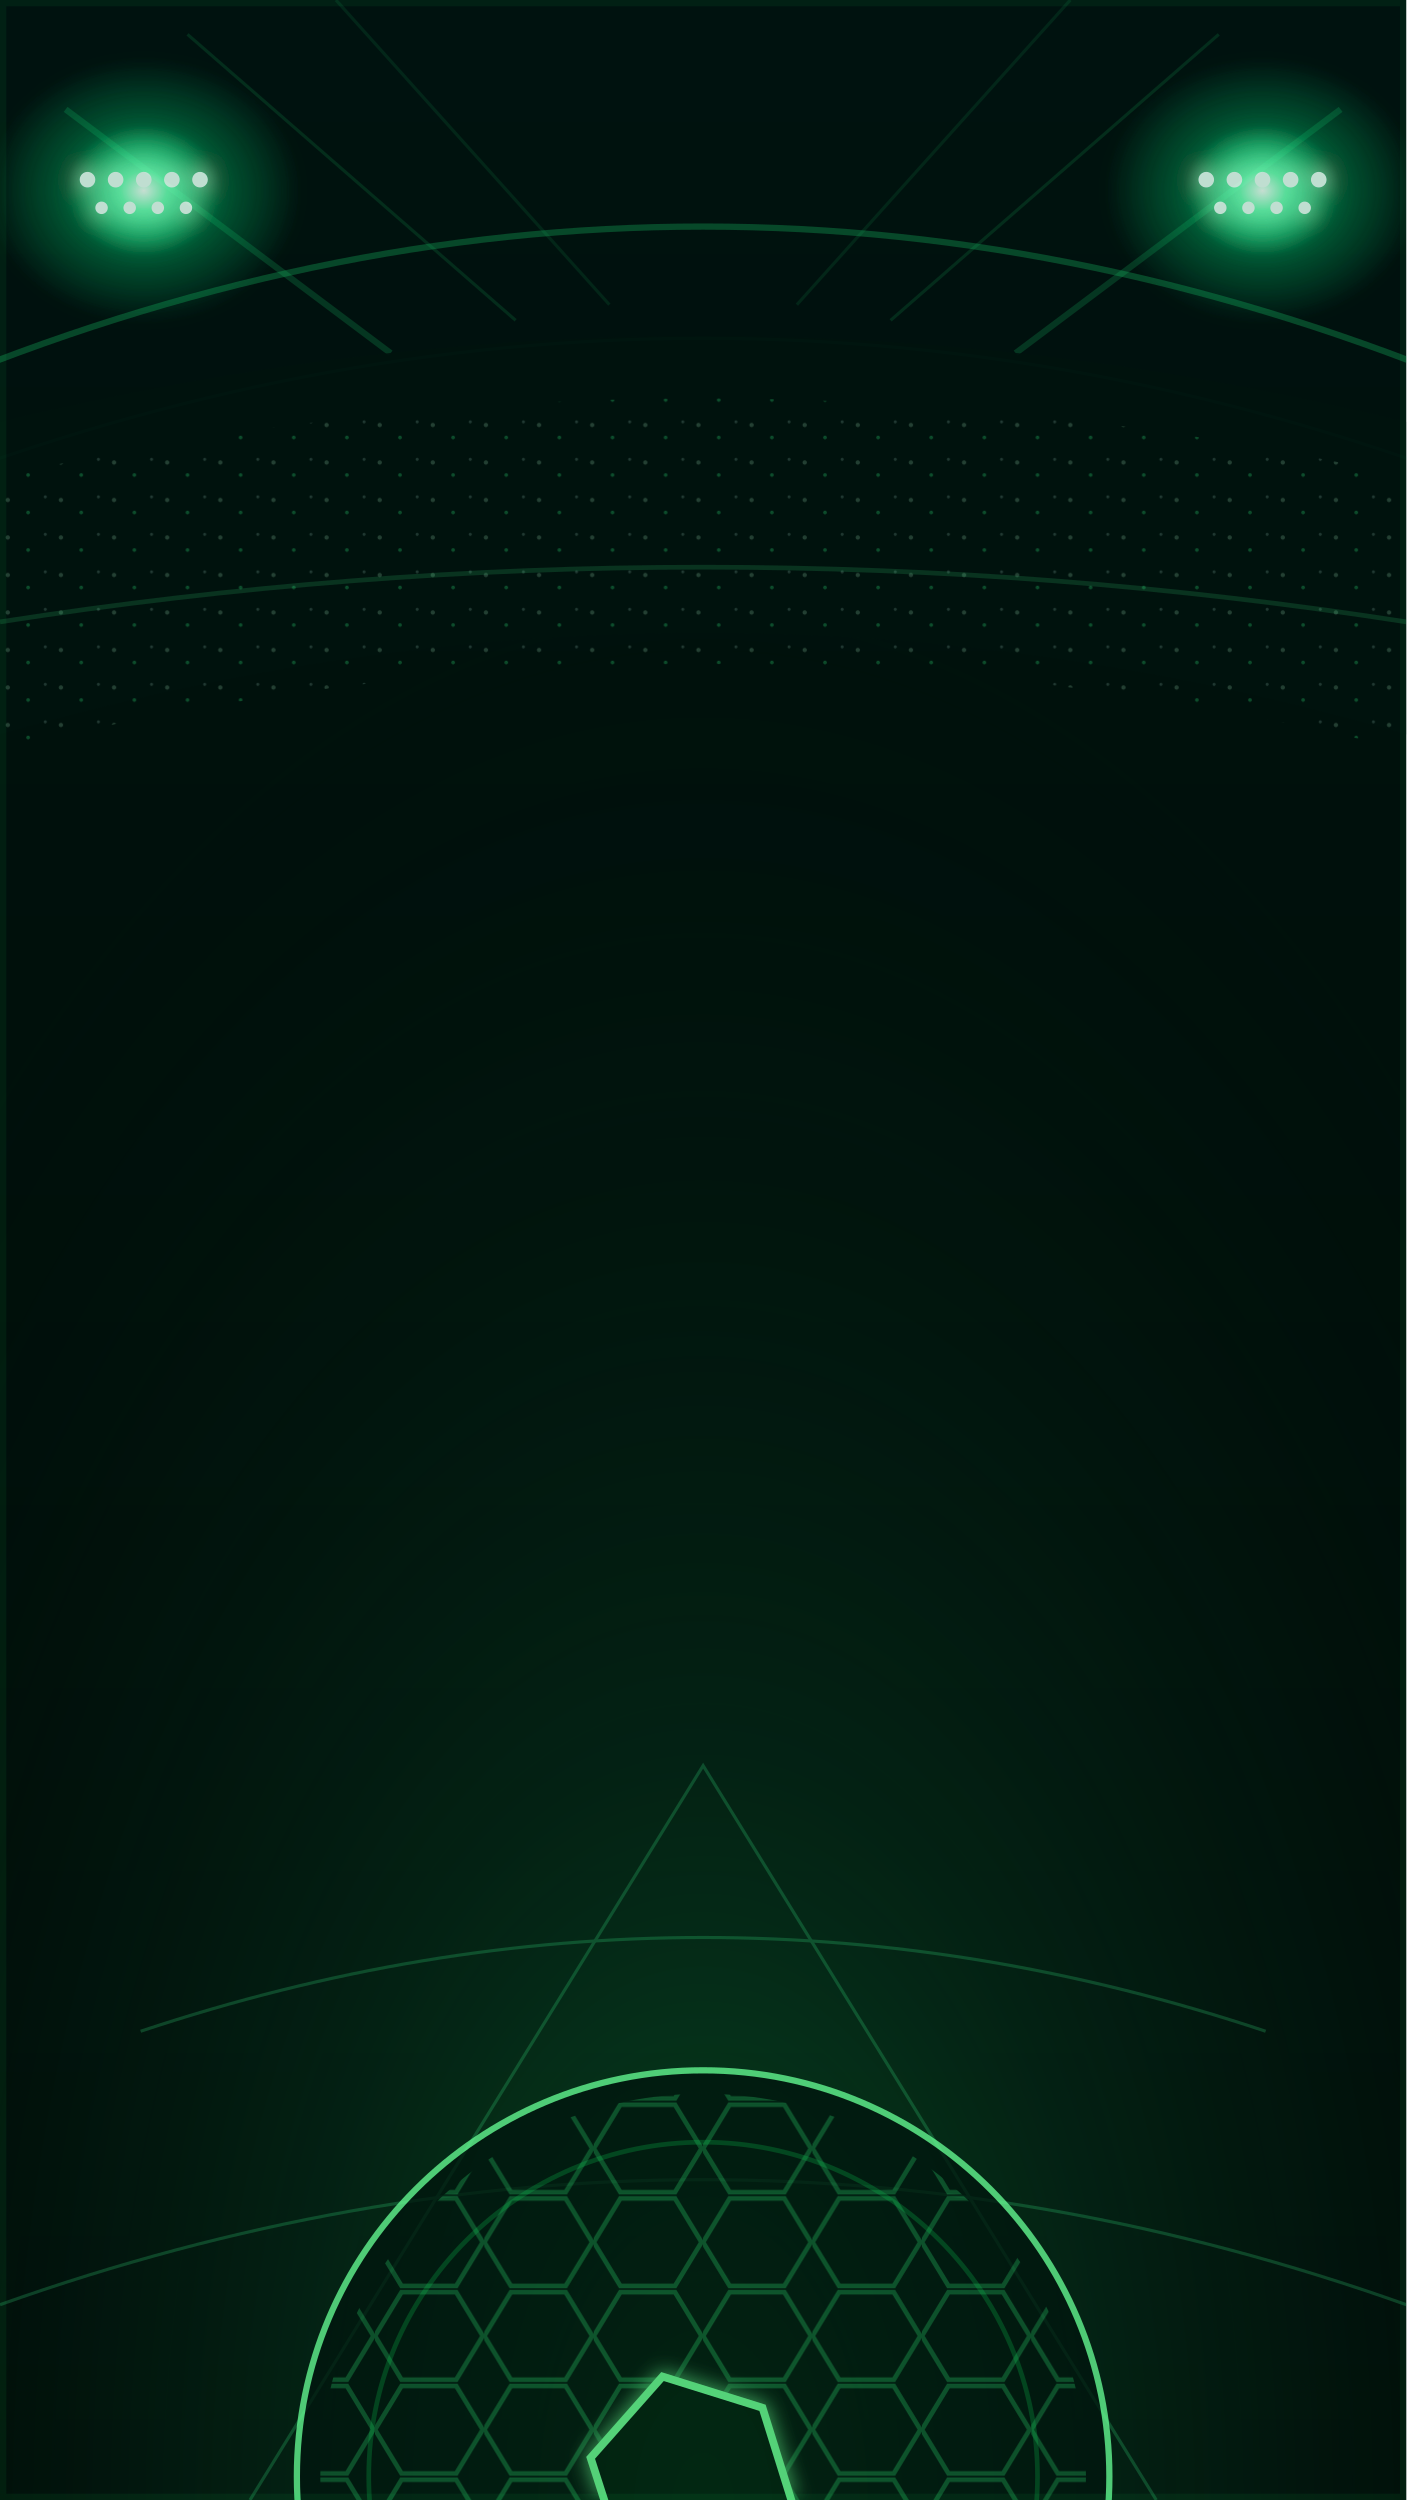
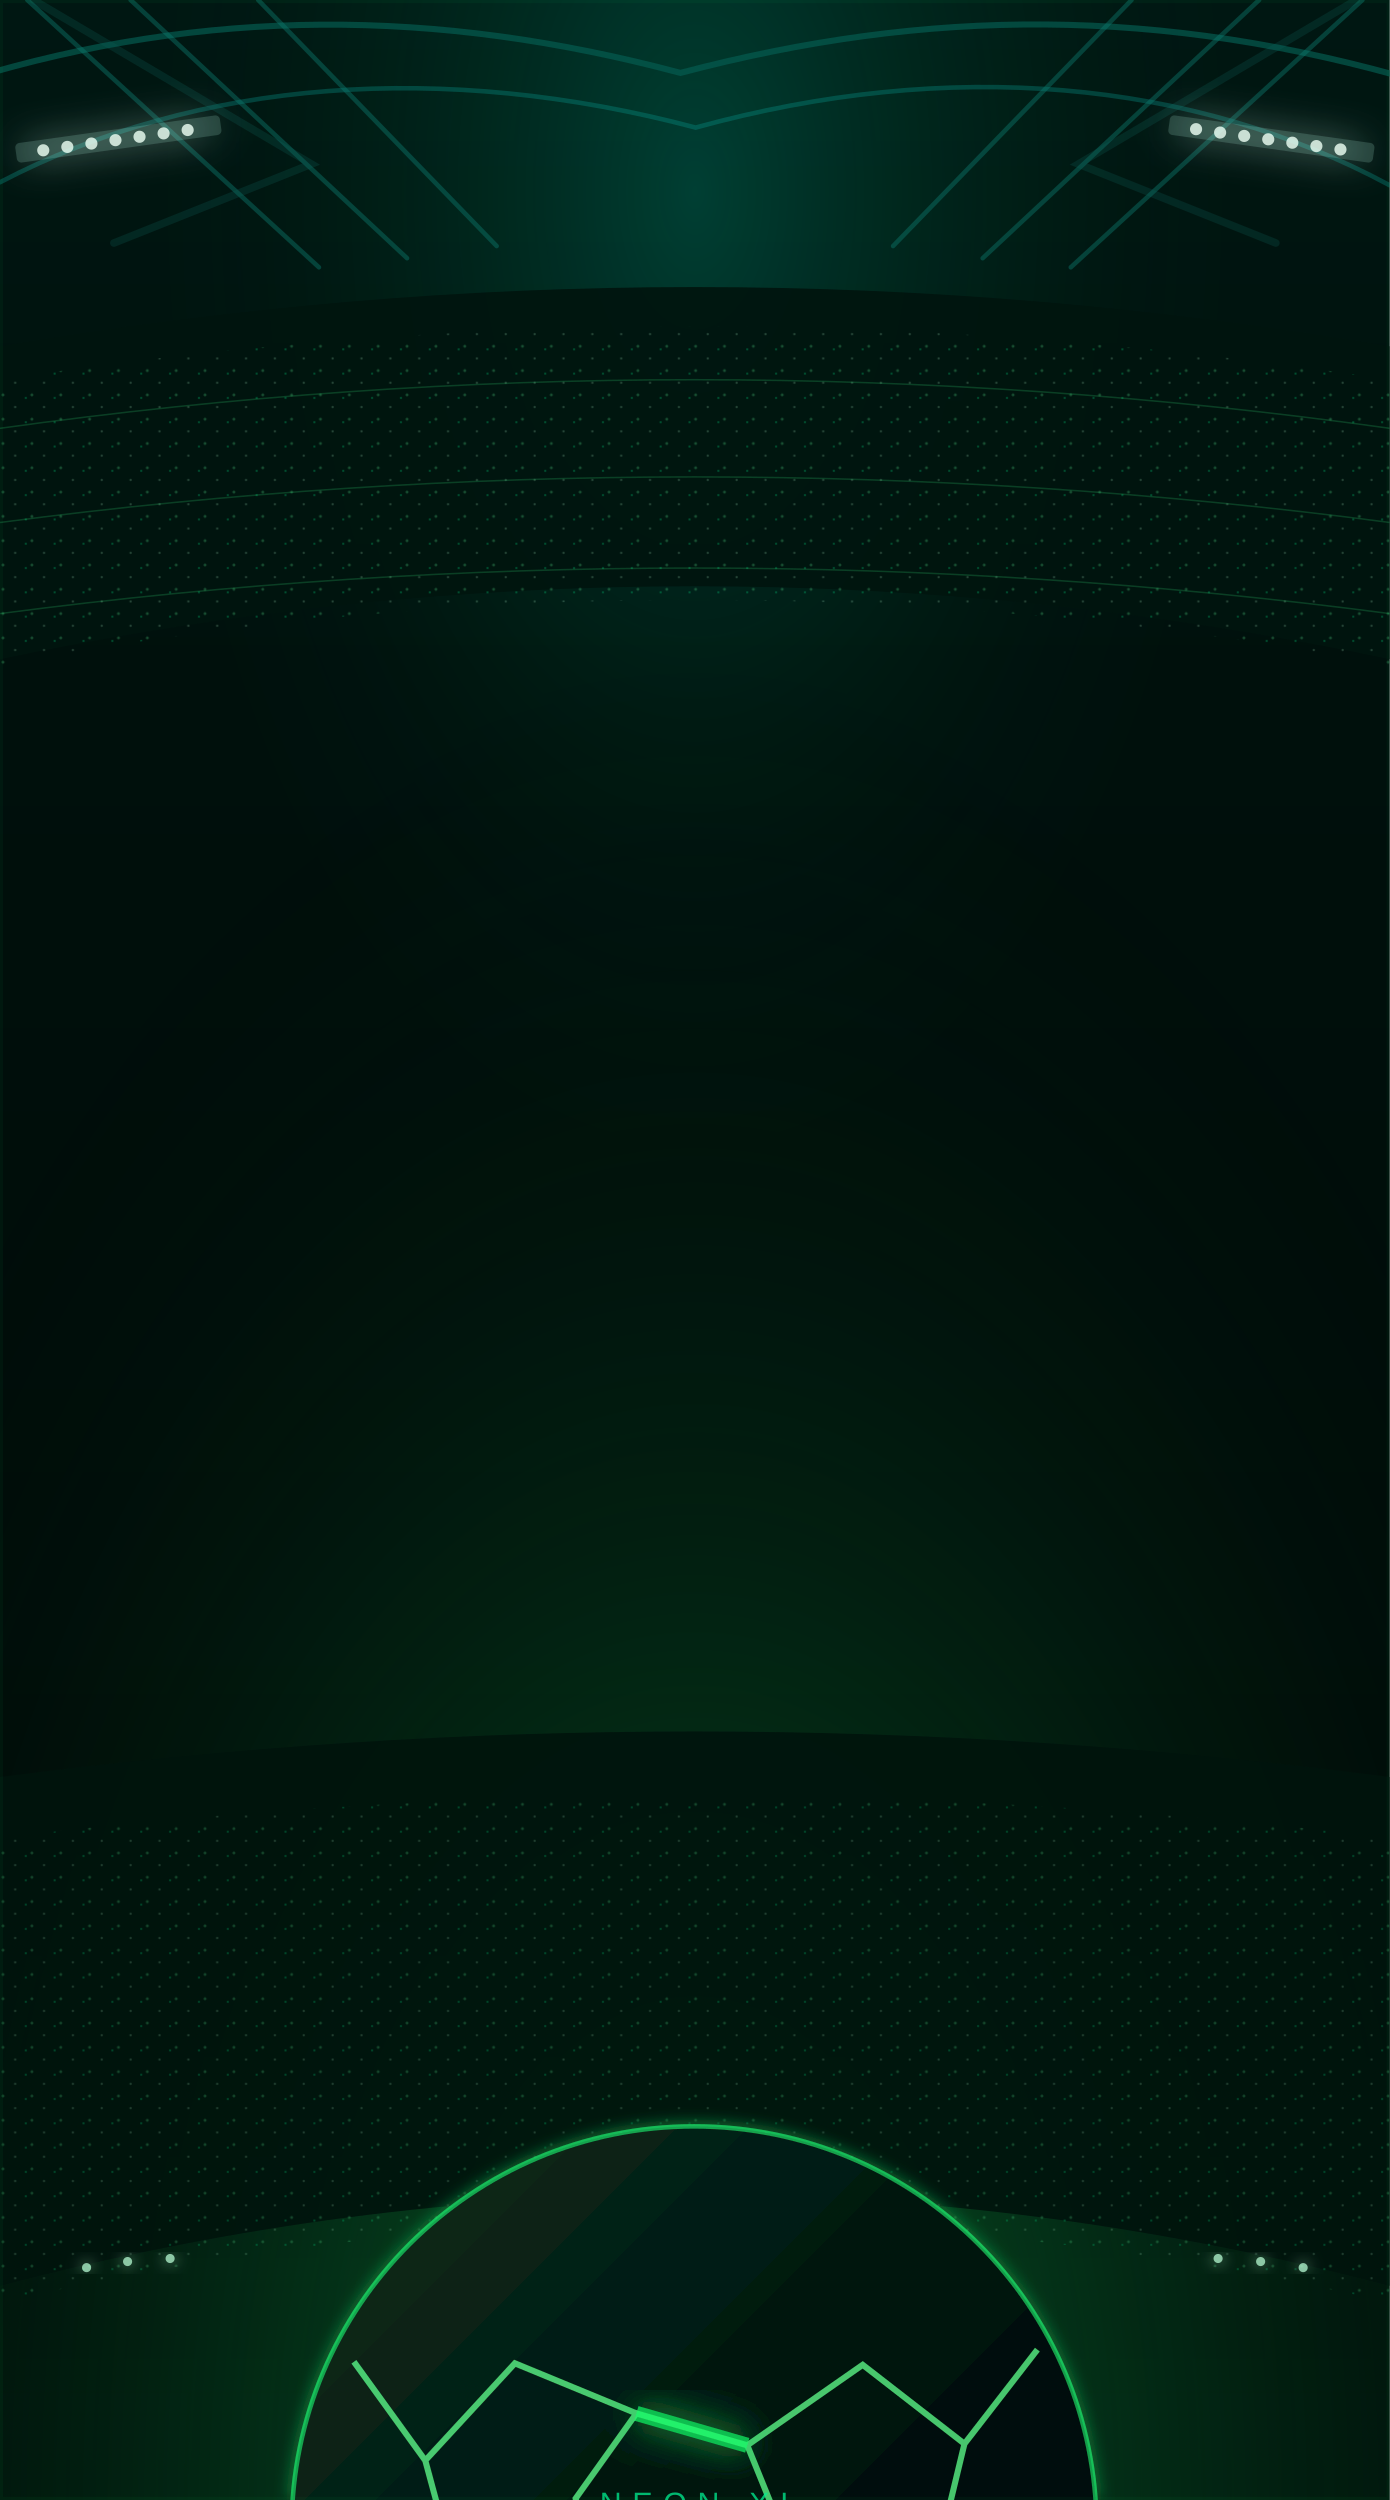
- <svg xmlns="http://www.w3.org/2000/svg" viewBox="0 0 900 1600" preserveAspectRatio="xMidYMid slice">
+ <svg xmlns="http://www.w3.org/2000/svg" viewBox="0 0 915 1646" preserveAspectRatio="xMidYMid slice">
  <defs>
    <linearGradient id="bg" x1="0" y1="0" x2="0" y2="1">
-       <stop offset="0" stop-color="#00120f" />
-       <stop offset=".42" stop-color="#00100b" />
-       <stop offset="1" stop-color="#000806" />
+       <stop offset="0" stop-color="#001712" />
+       <stop offset=".28" stop-color="#00100c" />
+       <stop offset=".72" stop-color="#000b08" />
+       <stop offset="1" stop-color="#00120b" />
    </linearGradient>
-     <radialGradient id="pitch" cx="50%" cy="100%" r="78%">
-       <stop offset="0" stop-color="#0d6b2f" stop-opacity=".7" />
-       <stop offset=".38" stop-color="#073a20" stop-opacity=".48" />
-       <stop offset="1" stop-color="#00100a" stop-opacity="0" />
+     <radialGradient id="topGlow" cx="50%" cy="8%" r="42%">
+       <stop offset="0" stop-color="#00ffd5" stop-opacity=".18" />
+       <stop offset=".55" stop-color="#00a86d" stop-opacity=".06" />
+       <stop offset="1" stop-opacity="0" />
    </radialGradient>
-     <radialGradient id="lamp" cx="50%" cy="50%" r="50%">
-       <stop offset="0" stop-color="#e8fff3" stop-opacity=".95" />
-       <stop offset=".15" stop-color="#62ffb0" stop-opacity=".9" />
-       <stop offset=".5" stop-color="#00d878" stop-opacity=".22" />
-       <stop offset="1" stop-color="#00d878" stop-opacity="0" />
+     <radialGradient id="fieldGlow" cx="50%" cy="100%" r="75%">
+       <stop offset="0" stop-color="#0d7b32" stop-opacity=".78" />
+       <stop offset=".44" stop-color="#075627" stop-opacity=".35" />
+       <stop offset="1" stop-opacity="0" />
    </radialGradient>
-     <filter id="glow" x="-100%" y="-100%" width="300%" height="300%">
-       <feGaussianBlur stdDeviation="6" result="b" />
+     <linearGradient id="ball" x1="0" y1="0" x2="1" y2="1">
+       <stop stop-color="#0a2e1e" />
+       <stop offset=".55" stop-color="#02120c" />
+       <stop offset="1" stop-color="#000604" />
+     </linearGradient>
+     <filter id="glow">
+       <feGaussianBlur stdDeviation="5" result="b" />
      <feMerge>
        <feMergeNode in="b" />
        <feMergeNode in="SourceGraphic" />
      </feMerge>
    </filter>
-     <pattern id="crowd" width="34" height="24" patternUnits="userSpaceOnUse">
-       <circle cx="5" cy="8" r="1.4" fill="#b8ffd0" opacity=".22" />
-       <circle cx="18" cy="16" r="1.2" fill="#34ff8a" opacity=".28" />
-       <circle cx="29" cy="6" r="1" fill="#c7fff0" opacity=".18" />
-     </pattern>
-     <pattern id="ballHex" width="70" height="60" patternUnits="userSpaceOnUse">
-       <path d="M17 2h35l17 28-17 28H17L0 30Z" fill="none" stroke="#35ff83" stroke-opacity=".42" stroke-width="3" />
+     <filter id="bigGlow">
+       <feGaussianBlur stdDeviation="12" result="b" />
+       <feMerge>
+         <feMergeNode in="b" />
+         <feMergeNode in="SourceGraphic" />
+       </feMerge>
+     </filter>
+     <pattern id="crowd" width="19" height="16" patternUnits="userSpaceOnUse">
+       <circle cx="2" cy="4" r="1" fill="#61ff9d" opacity=".26" />
+       <circle cx="10" cy="12" r=".8" fill="#b6ffd1" opacity=".22" />
+       <circle cx="17" cy="6" r=".8" fill="#00e989" opacity=".28" />
    </pattern>
  </defs>
-   <rect width="900" height="1600" fill="url(#bg)" />
-   <rect width="900" height="1600" fill="url(#pitch)" />
-   <g opacity=".72" stroke="#1eff83" fill="none">
-     <path d="M-50 250Q450 40 950 250" stroke-width="4" opacity=".32" />
-     <path d="M-60 315Q450 118 960 315" stroke-width="2" opacity=".2" />
-     <path d="M42 70 250 226M858 70 650 226" stroke-width="4" opacity=".22" />
-     <path d="M120 22 330 205M780 22 570 205" stroke-width="2" opacity=".16" />
-     <path d="M215 0 390 195M685 0 510 195" stroke-width="2" opacity=".12" />
+   <rect width="915" height="1646" fill="url(#bg)" />
+   <rect width="915" height="1646" fill="url(#topGlow)" />
+   <rect width="915" height="1646" fill="url(#fieldGlow)" />
+   <g fill="none" stroke-linecap="round">
+     <path d="M-20 52C135 5 287 5 448 48C611 5 764 4 935 54" stroke="#045c51" stroke-width="4" opacity=".68" />
+     <path d="M0 120C130 52 292 40 458 84C625 38 785 52 915 122" stroke="#08a59b" stroke-width="3" opacity=".30" />
+     <path d="M18 0 210 176M86 0 268 170M170 0 327 162M897 0 705 176M829 0 647 170M745 0 588 162" stroke="#0b7b71" stroke-width="3" opacity=".42" />
+     <path d="M22 0 205 108 75 160M893 0 710 108 840 160" stroke="#0d6059" stroke-width="5" opacity=".25" />
  </g>
-   <g opacity=".86" filter="url(#glow)">
-     <g transform="translate(92 122)">
-       <ellipse cx="0" cy="0" rx="100" ry="84" fill="url(#lamp)" />
-       <g fill="#dffff0">
-         <circle cx="-36" cy="-7" r="5" />
-         <circle cx="-18" cy="-7" r="5" />
-         <circle cx="0" cy="-7" r="5" />
-         <circle cx="18" cy="-7" r="5" />
-         <circle cx="36" cy="-7" r="5" />
-         <circle cx="-27" cy="11" r="4" />
-         <circle cx="-9" cy="11" r="4" />
-         <circle cx="9" cy="11" r="4" />
-         <circle cx="27" cy="11" r="4" />
+   <g filter="url(#bigGlow)" fill="#d8fff1" opacity=".86">
+     <g transform="translate(78 92) rotate(-8)">
+       <rect x="-68" y="-7" width="136" height="13" rx="3" fill="#baffea" opacity=".20" />
+       <g fill="#eafff3">
+         <circle cx="-50" r="4" />
+         <circle cx="-34" r="4" />
+         <circle cx="-18" r="4" />
+         <circle cx="-2" r="4" />
+         <circle cx="14" r="4" />
+         <circle cx="30" r="4" />
+         <circle cx="46" r="4" />
      </g>
    </g>
-     <g transform="translate(808 122)">
-       <ellipse cx="0" cy="0" rx="100" ry="84" fill="url(#lamp)" />
-       <g fill="#dffff0">
-         <circle cx="-36" cy="-7" r="5" />
-         <circle cx="-18" cy="-7" r="5" />
-         <circle cx="0" cy="-7" r="5" />
-         <circle cx="18" cy="-7" r="5" />
-         <circle cx="36" cy="-7" r="5" />
-         <circle cx="-27" cy="11" r="4" />
-         <circle cx="-9" cy="11" r="4" />
-         <circle cx="9" cy="11" r="4" />
-         <circle cx="27" cy="11" r="4" />
+     <g transform="translate(837 92) rotate(8)">
+       <rect x="-68" y="-7" width="136" height="13" rx="3" fill="#baffea" opacity=".20" />
+       <g fill="#eafff3">
+         <circle cx="-50" r="4" />
+         <circle cx="-34" r="4" />
+         <circle cx="-18" r="4" />
+         <circle cx="-2" r="4" />
+         <circle cx="14" r="4" />
+         <circle cx="30" r="4" />
+         <circle cx="46" r="4" />
      </g>
    </g>
  </g>
-   <path d="M0 270Q450 160 900 270V470Q450 340 0 470Z" fill="#00120d" opacity=".9" />
-   <path d="M0 305Q450 205 900 305V480Q450 370 0 480Z" fill="url(#crowd)" opacity=".85" />
-   <path d="M0 398Q450 328 900 398" fill="none" stroke="#42ff91" stroke-opacity=".14" stroke-width="3" />
-   <g opacity=".2" stroke="#3dff93" fill="none">
-     <path d="M90 1300Q450 1180 810 1300" stroke-width="2" />
-     <path d="M0 1475Q450 1315 900 1475" stroke-width="2" />
-     <path d="M160 1600 450 1130 740 1600" stroke-width="2" />
+   <path d="M0 228Q457 150 915 228V434Q457 338 0 434Z" fill="#00140e" opacity=".93" />
+   <path d="M0 250Q457 180 915 250V438Q457 352 0 438Z" fill="url(#crowd)" opacity=".84" />
+   <g opacity=".18" fill="none" stroke="#3aff89">
+     <path d="M0 282Q457 218 915 282" />
+     <path d="M0 344Q457 284 915 344" />
+     <path d="M0 404Q457 344 915 404" />
  </g>
-   <g transform="translate(450 1585)" opacity=".76">
-     <circle r="260" fill="#00150d" stroke="#66ff94" stroke-width="4" />
-     <circle r="245" fill="url(#ballHex)" opacity=".72" />
-     <circle r="214" fill="none" stroke="#10ff65" stroke-opacity=".24" stroke-width="3" />
-     <path d="M-26-64 38-44 58 20 12 70-52 50-72-12Z" fill="#021a10" stroke="#6cff94" stroke-width="5" filter="url(#glow)" />
+   <path d="M0 1170Q457 1110 915 1170V1505Q457 1385 0 1505Z" fill="#00130c" opacity=".92" />
+   <path d="M0 1210Q457 1155 915 1210V1516Q457 1410 0 1516Z" fill="url(#crowd)" opacity=".72" />
+   <g fill="#baffd7" opacity=".75" filter="url(#glow)">
+     <circle cx="57" cy="1493" r="3" />
+     <circle cx="84" cy="1489" r="3" />
+     <circle cx="112" cy="1487" r="3" />
+     <circle cx="802" cy="1487" r="3" />
+     <circle cx="830" cy="1489" r="3" />
+     <circle cx="858" cy="1493" r="3" />
  </g>
-   <rect x="0" y="0" width="900" height="1600" fill="none" stroke="#1aff71" stroke-opacity=".06" stroke-width="8" />
+   <g transform="translate(457 1665)" filter="url(#glow)">
+     <circle r="265" fill="url(#ball)" stroke="#20ff75" stroke-opacity=".58" stroke-width="3" />
+     <g fill="none" stroke="#5dff8b" stroke-width="4" opacity=".76">
+       <path d="M-38-76 35-55 63 14 13 76-62 51-78-20Z" />
+       <path d="M-38-76-118-109-177-45-154 40-62 51M35-55 111-108 178-56 157 31 63 14M13 76 39 159-32 205-110 160-62 51M-177-45-224-110M178-56 226-118M-154 40-210 112M157 31 220 101M39 159 115 208M-110 160-181 215" />
+     </g>
+     <g fill="none" stroke="#14ff68" stroke-width="10" opacity=".72" filter="url(#bigGlow)">
+       <path d="M-38-76 35-55" />
+       <path d="M63 14 13 76" />
+       <path d="M-154 40-62 51" />
+     </g>
+     <text x="0" y="-10" text-anchor="middle" fill="#00ef90" font-family="Arial" font-size="20" letter-spacing="7" opacity=".75">NEON XI</text>
+   </g>
+   <rect x="1" y="1" width="913" height="1644" fill="none" stroke="#00ff75" stroke-opacity=".04" stroke-width="2" />
</svg>
